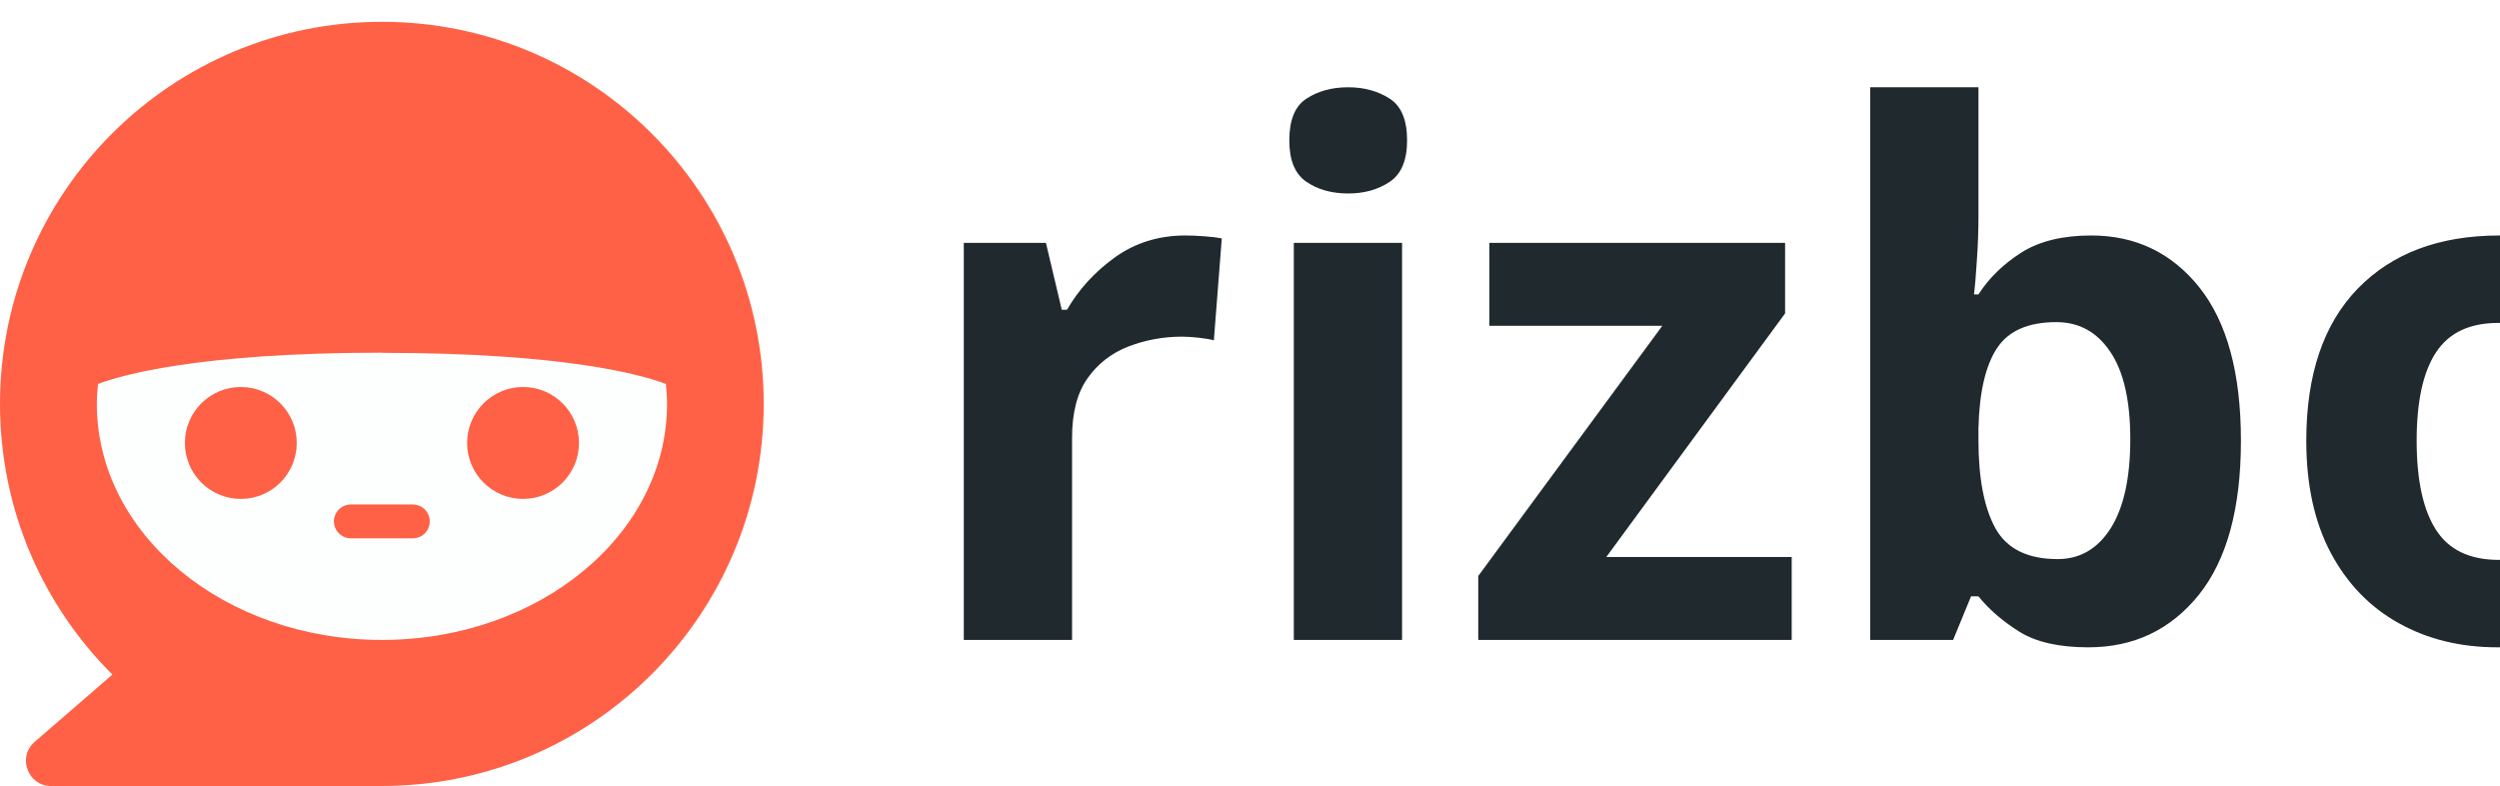
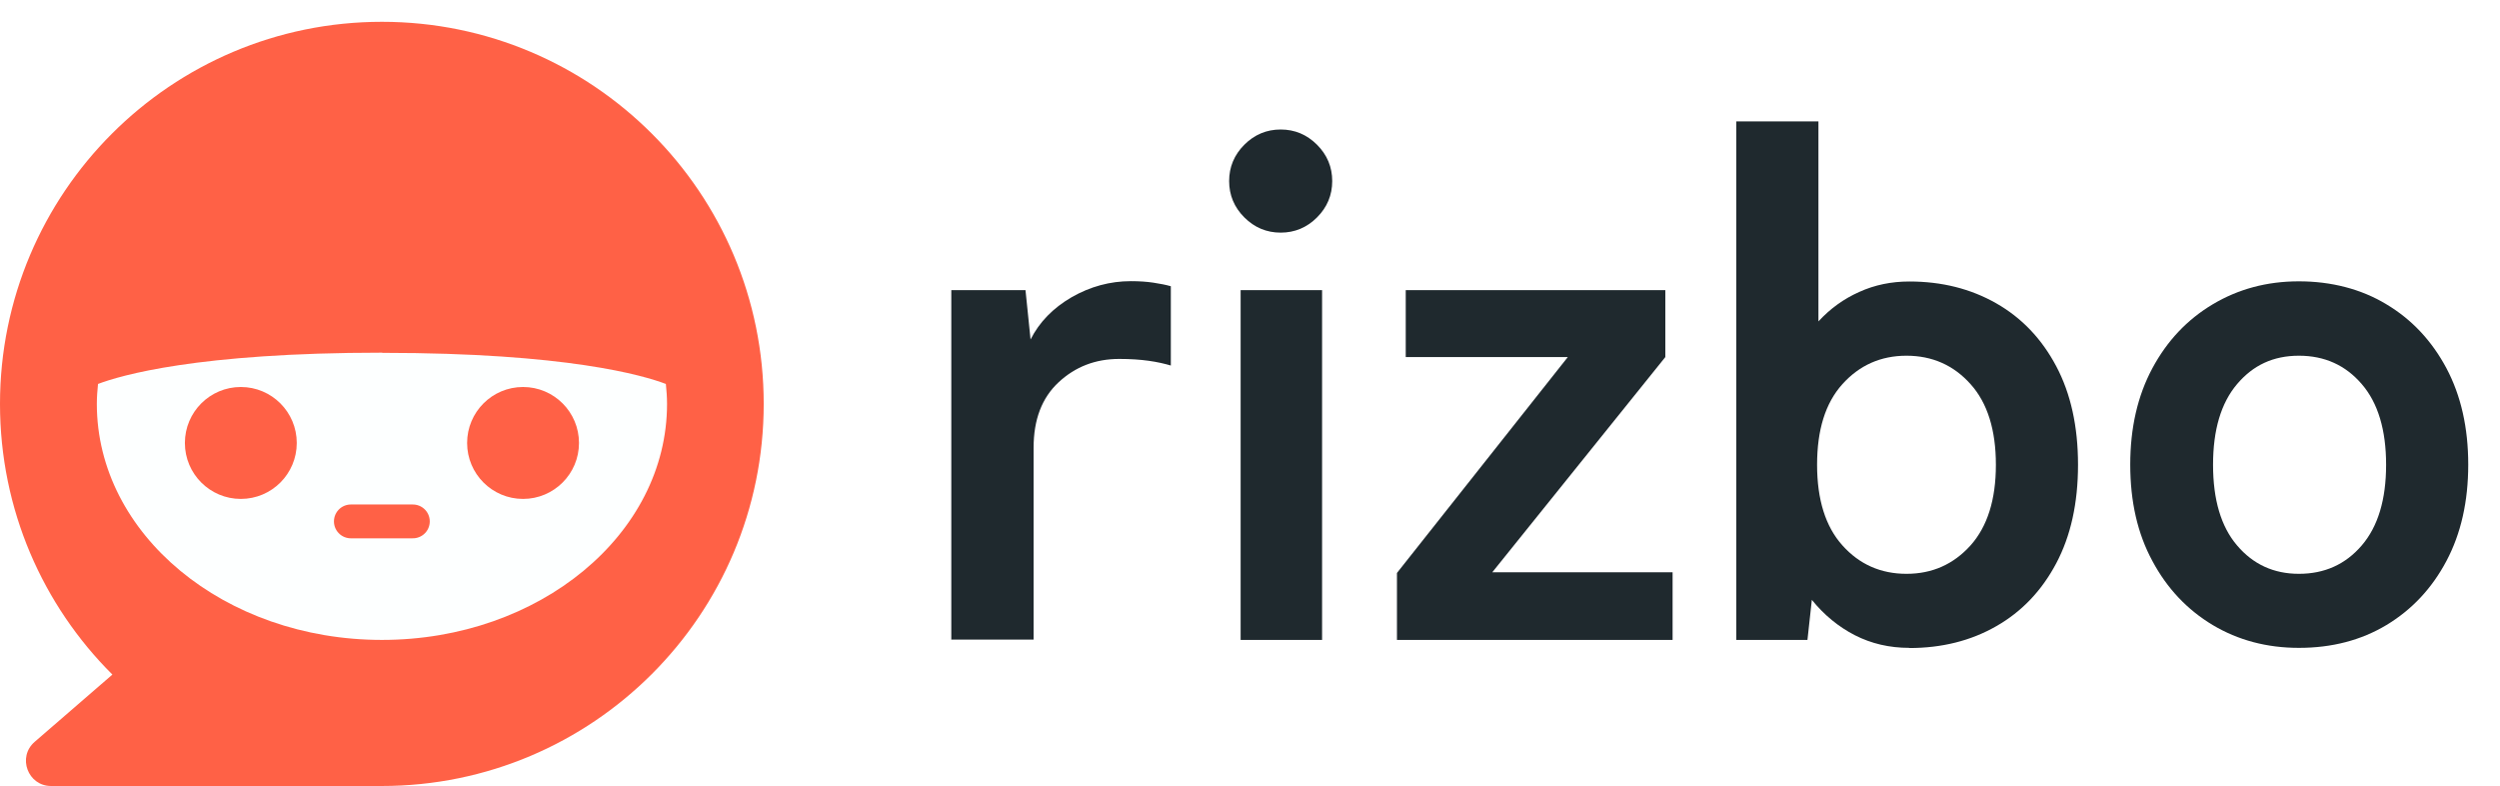
- <svg xmlns="http://www.w3.org/2000/svg" id="_レイヤー_1" data-name="レイヤー_1" version="1.1" viewBox="0 0 147.87 46.49">
+ <svg xmlns="http://www.w3.org/2000/svg" id="_レイヤー_1" version="1.1" viewBox="0 0 147.87 46.49">
  <defs>
    <style>
      .st0 {
        fill: #ff6146;
      }

      .st1 {
-         fill: #1f292e;
-         font-family: ZenKakuGothicNew-Black, 'Zen Kaku Gothic New';
-         font-size: 43.01px;
-         font-weight: 800;
+         isolation: isolate;
      }

      .st2 {
        fill: #fdffff;
      }

      .st3 {
        fill: none;
        stroke: #ff6146;
        stroke-linecap: round;
        stroke-miterlimit: 10;
        stroke-width: 2px;
      }
+ 
+       .st4 {
+         fill: #1f292e;
+       }
    </style>
  </defs>
-   <text class="st1" transform="translate(53.67 37.85)">
-     <tspan x="0" y="0">rizbo</tspan>
-   </text>
+   <g class="st1">
+     <g class="st1">
+       <path class="st4" d="M56.29,37.85v-20.69h4.39l.3,2.92c.52-1.03,1.33-1.86,2.43-2.5,1.1-.63,2.27-.95,3.51-.95.49,0,.93.03,1.33.09.4.06.75.13,1.03.21v4.69c-.37-.11-.81-.21-1.31-.28-.5-.07-1.08-.11-1.74-.11-1.41,0-2.6.46-3.59,1.38-.99.92-1.48,2.21-1.48,3.87v11.35h-4.86Z" />
+       <path class="st4" d="M75.78,13.76c-.83,0-1.55-.3-2.15-.9-.6-.6-.9-1.32-.9-2.15s.3-1.55.9-2.15c.6-.6,1.32-.9,2.15-.9s1.55.3,2.15.9.9,1.32.9,2.15-.3,1.55-.9,2.15c-.6.6-1.32.9-2.15.9ZM73.41,37.85v-20.69h4.82v20.69h-4.82Z" />
+       <path class="st4" d="M82.66,37.85v-3.96l10.11-12.77h-9.59v-3.96h15.36v3.96l-10.24,12.73h10.67v4h-16.3Z" />
+       <path class="st4" d="M112.98,38.32c-1.18,0-2.25-.25-3.23-.75-.97-.5-1.82-1.2-2.54-2.09l-.26,2.37h-4.21V7.18h4.86v11.83c.69-.75,1.49-1.33,2.41-1.74.92-.42,1.91-.62,2.97-.62,1.92,0,3.63.43,5.14,1.29,1.51.86,2.69,2.1,3.55,3.72.86,1.62,1.29,3.56,1.29,5.83s-.43,4.21-1.29,5.83-2.04,2.86-3.55,3.72c-1.5.86-3.22,1.29-5.14,1.29ZM112.81,33.94c1.52,0,2.78-.56,3.79-1.68,1-1.12,1.5-2.71,1.5-4.77s-.5-3.66-1.5-4.77c-1-1.12-2.27-1.68-3.79-1.68s-2.78.56-3.79,1.68-1.5,2.71-1.5,4.77.5,3.66,1.5,4.77c1,1.12,2.27,1.68,3.79,1.68Z" />
+       <path class="st4" d="M136.03,38.32c-1.89,0-3.59-.45-5.1-1.35-1.5-.9-2.7-2.16-3.57-3.79-.88-1.62-1.31-3.52-1.31-5.7s.44-4.08,1.31-5.7c.87-1.62,2.06-2.88,3.57-3.78,1.51-.9,3.2-1.36,5.1-1.36s3.68.45,5.18,1.36c1.51.9,2.69,2.17,3.55,3.78.86,1.62,1.29,3.52,1.29,5.7s-.43,4.08-1.29,5.7c-.86,1.62-2.04,2.88-3.55,3.79-1.5.9-3.23,1.35-5.18,1.35ZM136.03,33.94c1.52,0,2.76-.56,3.72-1.68.96-1.12,1.44-2.71,1.44-4.77s-.48-3.66-1.44-4.77c-.96-1.12-2.2-1.68-3.72-1.68s-2.71.56-3.66,1.68c-.95,1.12-1.42,2.71-1.42,4.77s.47,3.66,1.42,4.77c.95,1.12,2.17,1.68,3.66,1.68Z" />
+     </g>
+   </g>
  <g>
    <path class="st0" d="M22.6,1.29C10.12,1.29,0,11.41,0,23.89c0,6.26,2.54,11.92,6.65,16.01l-4.6,3.98c-1.04.9-.4,2.61.97,2.61h19.57c12.48,0,22.6-10.12,22.6-22.6S35.08,1.29,22.6,1.29Z" />
-     <path class="st2" d="M22.62,20.86c-10.94,0-15.5,1.35-16.82,1.85-.04.39-.07.78-.07,1.18,0,7.71,7.55,13.96,16.87,13.96s16.87-6.25,16.87-13.96c0-.4-.03-.79-.07-1.18-1.31-.5-5.85-1.84-16.78-1.84Z" />
+     <path class="st2" d="M22.62,20.86c-10.94,0-15.5,1.35-16.82,1.85-.04.39-.07.78-.07,1.18,0,7.71,7.55,13.96,16.87,13.96s16.87-6.25,16.87-13.96c0-.4-.03-.79-.07-1.18-1.31-.5-5.85-1.84-16.78-1.84h0Z" />
    <g>
      <circle class="st0" cx="14.25" cy="26.2" r="3.31" />
      <circle class="st0" cx="30.95" cy="26.2" r="3.31" />
    </g>
    <path class="st3" d="M20.76,30.84h3.67" />
  </g>
</svg>
